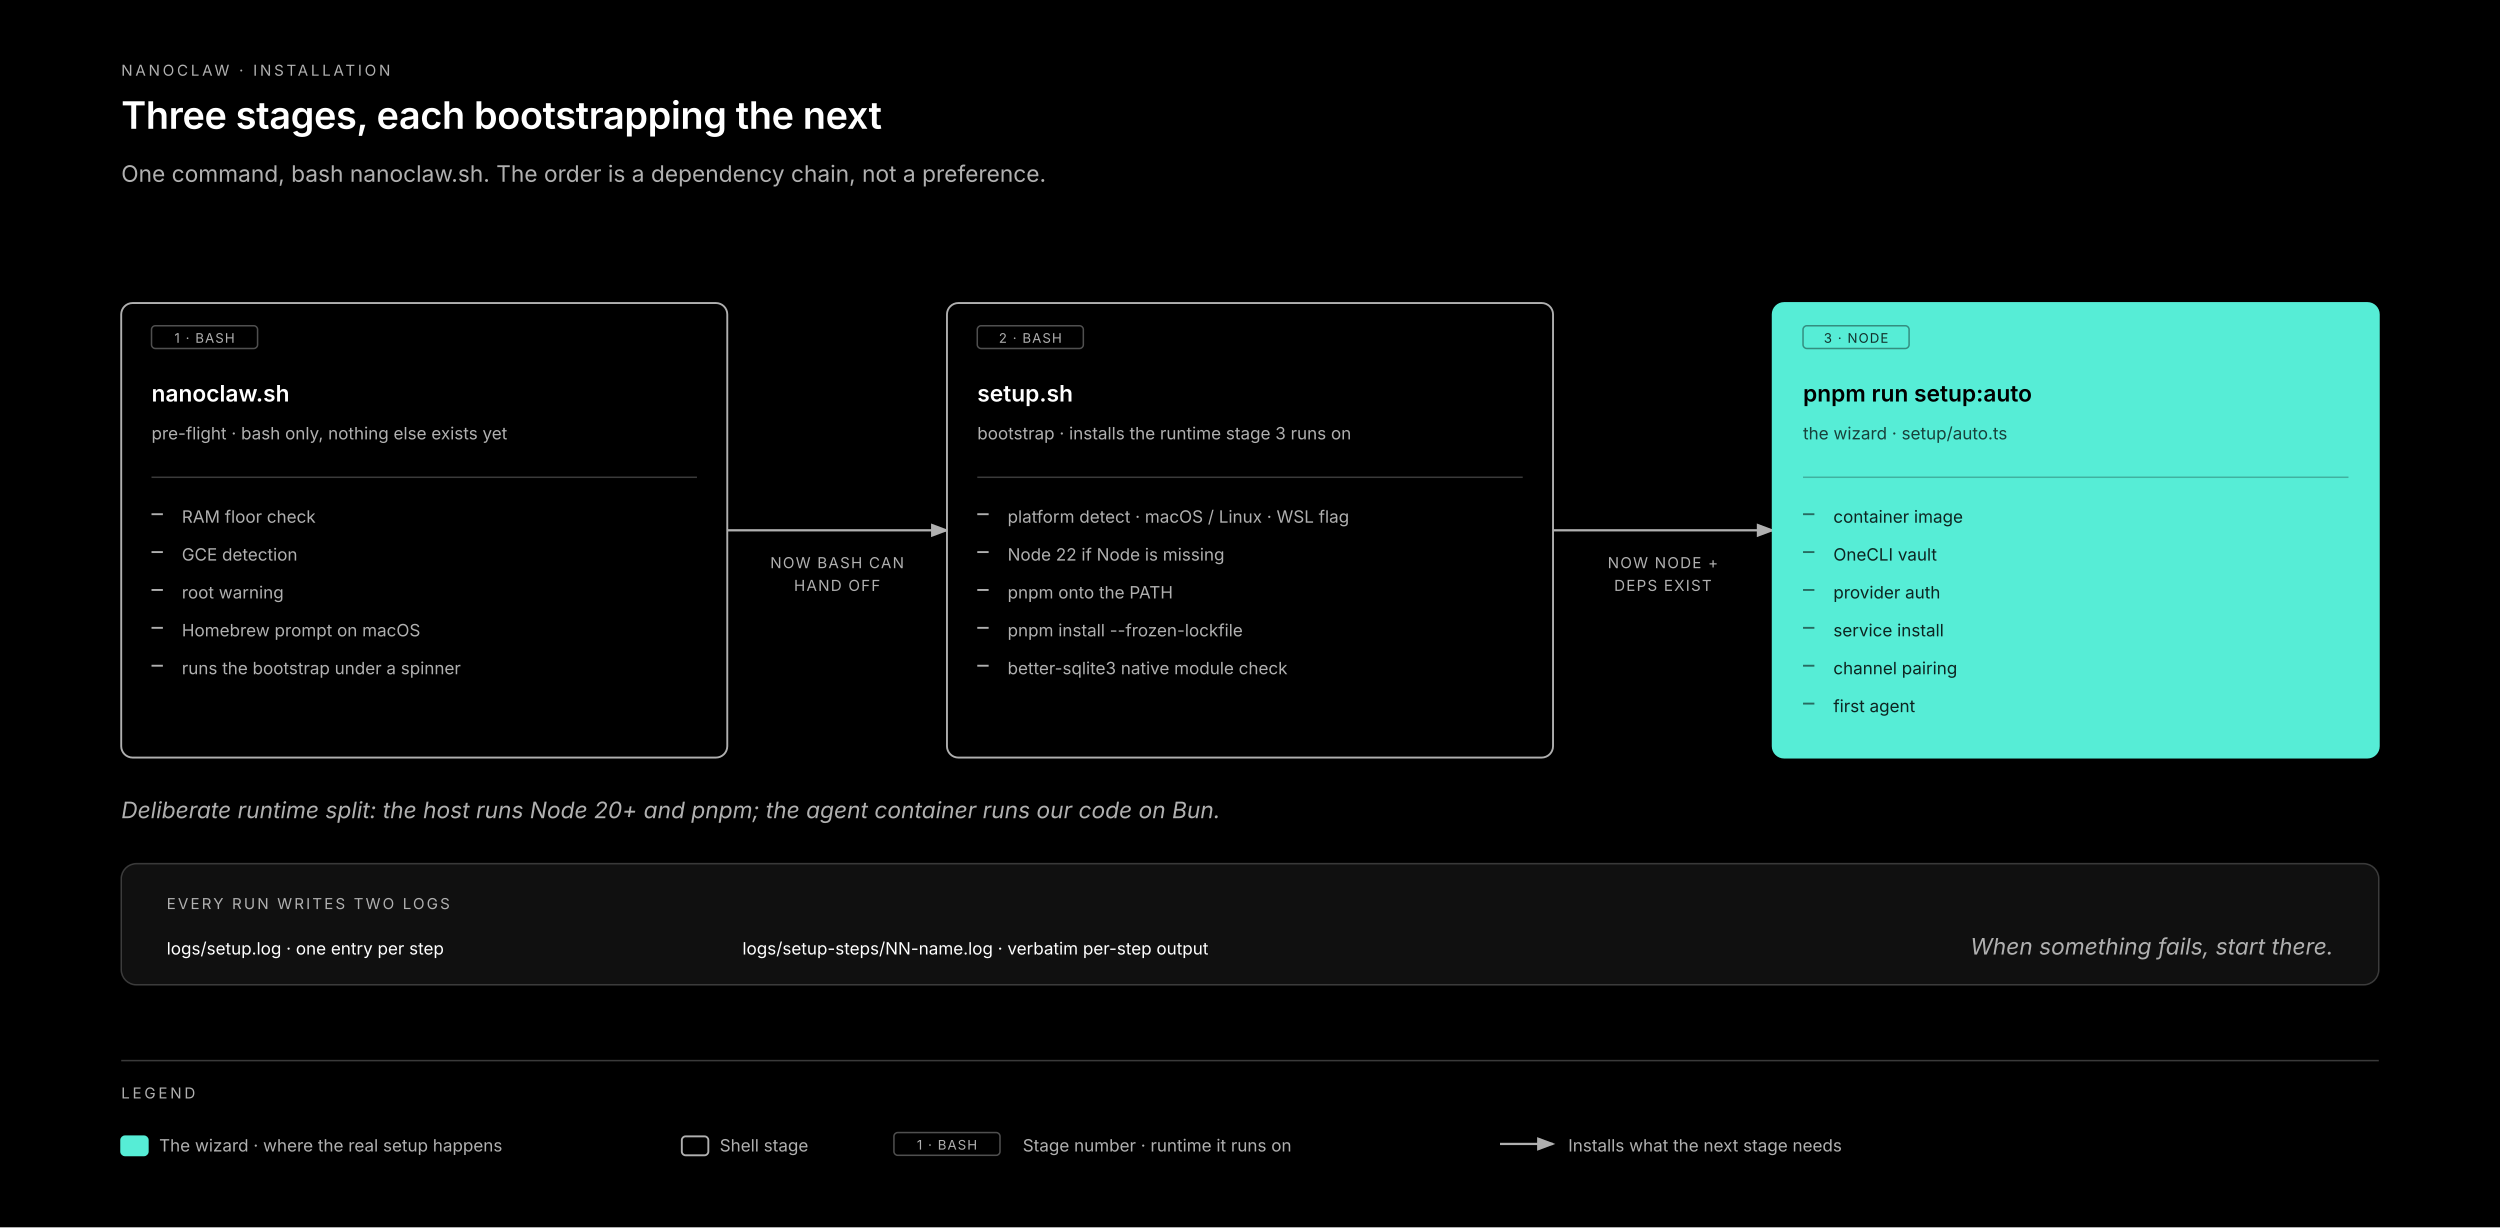
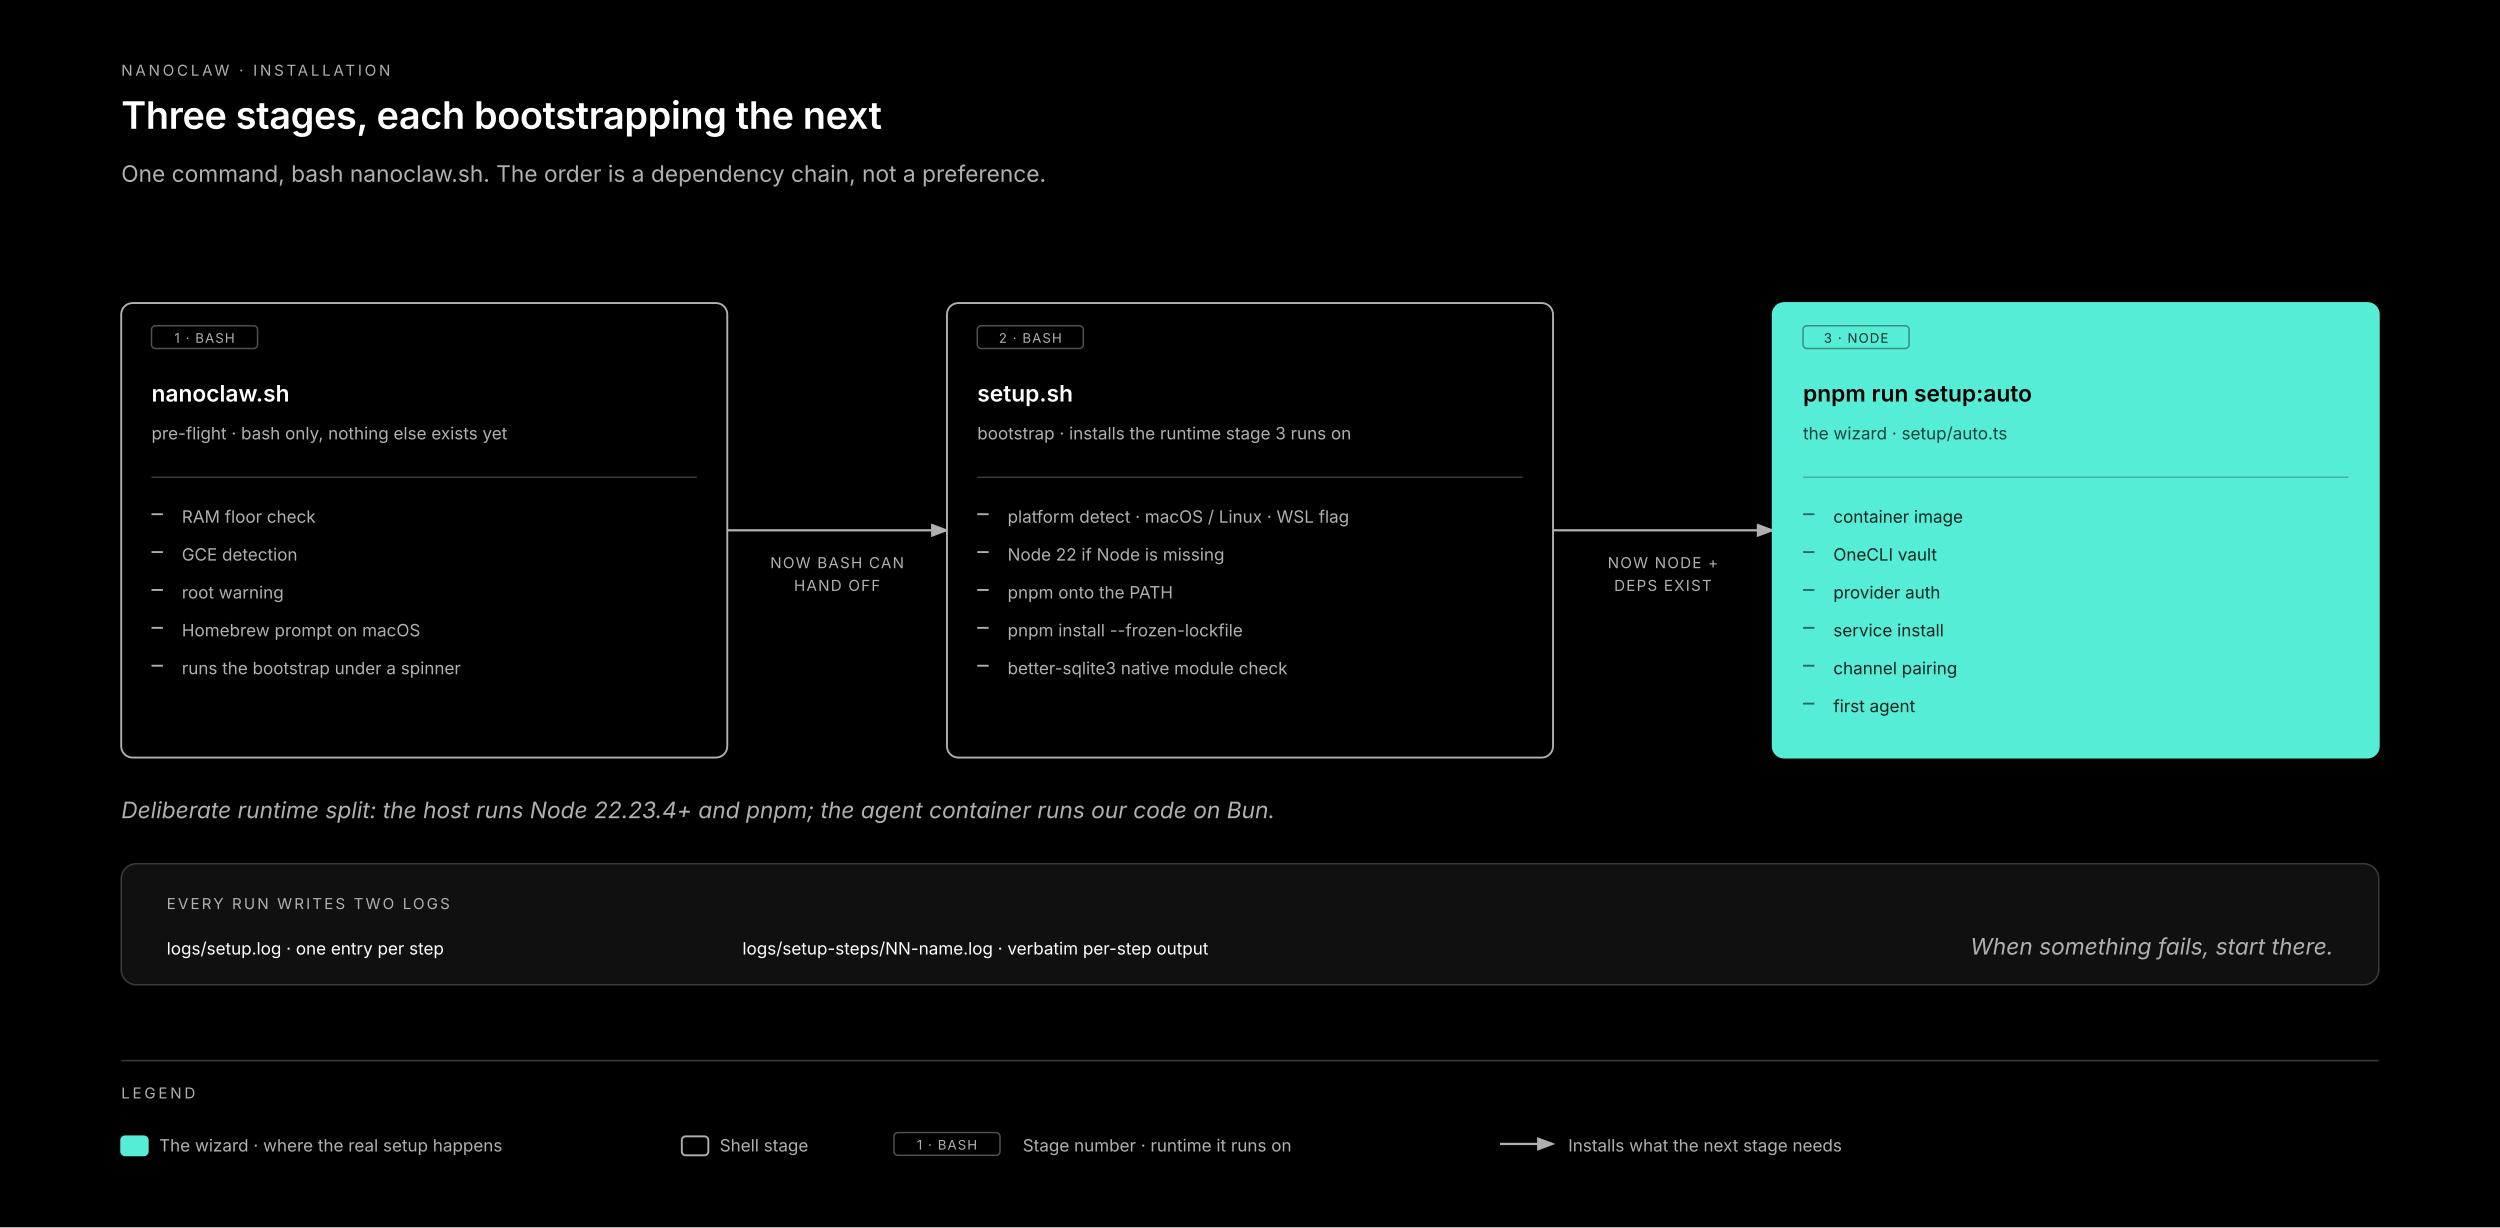
<svg xmlns="http://www.w3.org/2000/svg" viewBox="0 0 1320 648" role="img" aria-labelledby="installation-dark-title installation-dark-desc" font-family="Inter, ui-sans-serif, system-ui, sans-serif">
  <defs>
    <marker id="in-arrow-d" markerWidth="8" markerHeight="6" refX="7" refY="3" orient="auto">
      <polygon points="0 0, 8 3, 0 6" fill="#B0B0B0" />
    </marker>
  </defs>
  <rect width="100%" height="100%" fill="#000000" />
  <text x="64" y="40" fill="#B0B0B0" font-size="8" letter-spacing="0.18em">NANOCLAW · INSTALLATION</text>
  <text x="64" y="68" fill="#FFFFFF" font-size="20" font-weight="600" letter-spacing="-0.01em">Three stages, each bootstrapping the next</text>
  <text x="64" y="96" fill="#B0B0B0" font-size="12">One command, bash nanoclaw.sh. The order is a dependency chain, not a preference.</text>
  <path d="M 384,280 H 500" fill="none" stroke="#B0B0B0" stroke-width="1.2" marker-end="url(#in-arrow-d)" />
  <path d="M 820,280 H 936" fill="none" stroke="#B0B0B0" stroke-width="1.2" marker-end="url(#in-arrow-d)" />
  <g font-size="8" letter-spacing="0.08em" fill="#B0B0B0" text-anchor="middle">
    <rect x="390" y="288" width="104" height="28" rx="2" fill="#000000" />
    <text x="442" y="300">NOW BASH CAN</text>
    <text x="442" y="312">HAND OFF</text>
    <rect x="826" y="288" width="104" height="28" rx="2" fill="#000000" />
    <text x="878" y="300">NOW NODE +</text>
    <text x="878" y="312">DEPS EXIST</text>
  </g>
  <rect x="64" y="160" width="320" height="240" rx="6" fill="#000000" stroke="#B0B0B0" stroke-width="1" />
  <rect x="80" y="172" width="56" height="12" rx="2" fill="none" stroke="#B0B0B0" stroke-opacity="0.45" stroke-width="0.8" />
  <text x="108" y="181" fill="#B0B0B0" font-size="7" text-anchor="middle" letter-spacing="0.08em">1 · BASH</text>
  <text x="80" y="212" fill="#FFFFFF" font-size="12" font-weight="600">nanoclaw.sh</text>
  <text x="80" y="232" fill="#B0B0B0" font-size="9">pre-flight · bash only, nothing else exists yet</text>
  <line x1="80" y1="252" x2="368" y2="252" stroke="#3A3A3A" stroke-width="0.8" />
  <g font-size="9" fill="#B0B0B0">
    <rect x="80" y="271" width="6" height="1" fill="#B0B0B0" />
    <text x="96" y="276">RAM floor check</text>
    <rect x="80" y="291" width="6" height="1" fill="#B0B0B0" />
    <text x="96" y="296">GCE detection</text>
    <rect x="80" y="311" width="6" height="1" fill="#B0B0B0" />
    <text x="96" y="316">root warning</text>
    <rect x="80" y="331" width="6" height="1" fill="#B0B0B0" />
    <text x="96" y="336">Homebrew prompt on macOS</text>
    <rect x="80" y="351" width="6" height="1" fill="#B0B0B0" />
    <text x="96" y="356">runs the bootstrap under a spinner</text>
  </g>
  <rect x="500" y="160" width="320" height="240" rx="6" fill="#000000" stroke="#B0B0B0" stroke-width="1" />
  <rect x="516" y="172" width="56" height="12" rx="2" fill="none" stroke="#B0B0B0" stroke-opacity="0.45" stroke-width="0.8" />
  <text x="544" y="181" fill="#B0B0B0" font-size="7" text-anchor="middle" letter-spacing="0.08em">2 · BASH</text>
  <text x="516" y="212" fill="#FFFFFF" font-size="12" font-weight="600">setup.sh</text>
  <text x="516" y="232" fill="#B0B0B0" font-size="9">bootstrap · installs the runtime stage 3 runs on</text>
  <line x1="516" y1="252" x2="804" y2="252" stroke="#3A3A3A" stroke-width="0.8" />
  <g font-size="9" fill="#B0B0B0">
    <rect x="516" y="271" width="6" height="1" fill="#B0B0B0" />
    <text x="532" y="276">platform detect · macOS / Linux · WSL flag</text>
    <rect x="516" y="291" width="6" height="1" fill="#B0B0B0" />
    <text x="532" y="296">Node 22 if Node is missing</text>
    <rect x="516" y="311" width="6" height="1" fill="#B0B0B0" />
    <text x="532" y="316">pnpm onto the PATH</text>
    <rect x="516" y="331" width="6" height="1" fill="#B0B0B0" />
    <text x="532" y="336">pnpm install --frozen-lockfile</text>
    <rect x="516" y="351" width="6" height="1" fill="#B0B0B0" />
    <text x="532" y="356">better-sqlite3 native module check</text>
  </g>
  <rect x="936" y="160" width="320" height="240" rx="6" fill="#56EDD6" stroke="#56EDD6" stroke-width="1" />
  <rect x="952" y="172" width="56" height="12" rx="2" fill="none" stroke="#000000" stroke-opacity="0.40" stroke-width="0.8" />
  <text x="980" y="181" fill="#000000" fill-opacity="0.80" font-size="7" text-anchor="middle" letter-spacing="0.08em">3 · NODE</text>
  <text x="952" y="212" fill="#000000" font-size="12" font-weight="600">pnpm run setup:auto</text>
  <text x="952" y="232" fill="#000000" fill-opacity="0.72" font-size="9">the wizard · setup/auto.ts</text>
  <line x1="952" y1="252" x2="1240" y2="252" stroke="#000000" stroke-opacity="0.25" stroke-width="0.8" />
  <g font-size="9" fill="#000000" fill-opacity="0.84">
    <rect x="952" y="271" width="6" height="1" fill="#000000" fill-opacity="0.55" />
    <text x="968" y="276">container image</text>
    <rect x="952" y="291" width="6" height="1" fill="#000000" fill-opacity="0.55" />
    <text x="968" y="296">OneCLI vault</text>
    <rect x="952" y="311" width="6" height="1" fill="#000000" fill-opacity="0.55" />
    <text x="968" y="316">provider auth</text>
    <rect x="952" y="331" width="6" height="1" fill="#000000" fill-opacity="0.55" />
    <text x="968" y="336">service install</text>
    <rect x="952" y="351" width="6" height="1" fill="#000000" fill-opacity="0.55" />
    <text x="968" y="356">channel pairing</text>
    <rect x="952" y="371" width="6" height="1" fill="#000000" fill-opacity="0.55" />
    <text x="968" y="376">first agent</text>
  </g>
-   <text x="64" y="432" fill="#B0B0B0" font-size="12" font-style="italic">Deliberate runtime split: the host runs Node 20+ and pnpm; the agent container runs our code on Bun.</text>
+   <text x="64" y="432" fill="#B0B0B0" font-size="12" font-style="italic">Deliberate runtime split: the host runs Node 22.23.4+ and pnpm; the agent container runs our code on Bun.</text>
  <rect x="64" y="456" width="1192" height="64" rx="8" fill="#101010" stroke="#B0B0B0" stroke-opacity="0.30" stroke-width="0.8" />
  <text x="88" y="480" fill="#B0B0B0" font-size="8" letter-spacing="0.14em">EVERY RUN WRITES TWO LOGS</text>
  <g font-size="9" fill="#FFFFFF">
    <text x="88" y="504">logs/setup.log · one entry per step</text>
    <text x="392" y="504">logs/setup-steps/NN-name.log · verbatim per-step output</text>
  </g>
  <text x="1232" y="504" fill="#B0B0B0" font-size="12" font-style="italic" text-anchor="end">When something fails, start there.</text>
  <line x1="64" y1="560" x2="1256" y2="560" stroke="#3A3A3A" stroke-width="0.8" />
  <text x="64" y="580" fill="#B0B0B0" font-size="8" letter-spacing="0.18em">LEGEND</text>
  <g font-size="9" fill="#B0B0B0">
    <rect x="64" y="600" width="14" height="10" rx="2" fill="#56EDD6" stroke="#56EDD6" stroke-width="1" />
    <text x="84" y="608">The wizard · where the real setup happens</text>
    <rect x="360" y="600" width="14" height="10" rx="2" fill="#000000" stroke="#B0B0B0" stroke-width="1" />
    <text x="380" y="608">Shell stage</text>
    <rect x="472" y="598" width="56" height="12" rx="2" fill="none" stroke="#B0B0B0" stroke-opacity="0.45" stroke-width="0.8" />
    <text x="500" y="607" font-size="7" text-anchor="middle" letter-spacing="0.08em">1 · BASH</text>
    <text x="540" y="608">Stage number · runtime it runs on</text>
    <line x1="792" y1="604" x2="820" y2="604" stroke="#B0B0B0" stroke-width="1.2" marker-end="url(#in-arrow-d)" />
    <text x="828" y="608">Installs what the next stage needs</text>
  </g>
</svg>
